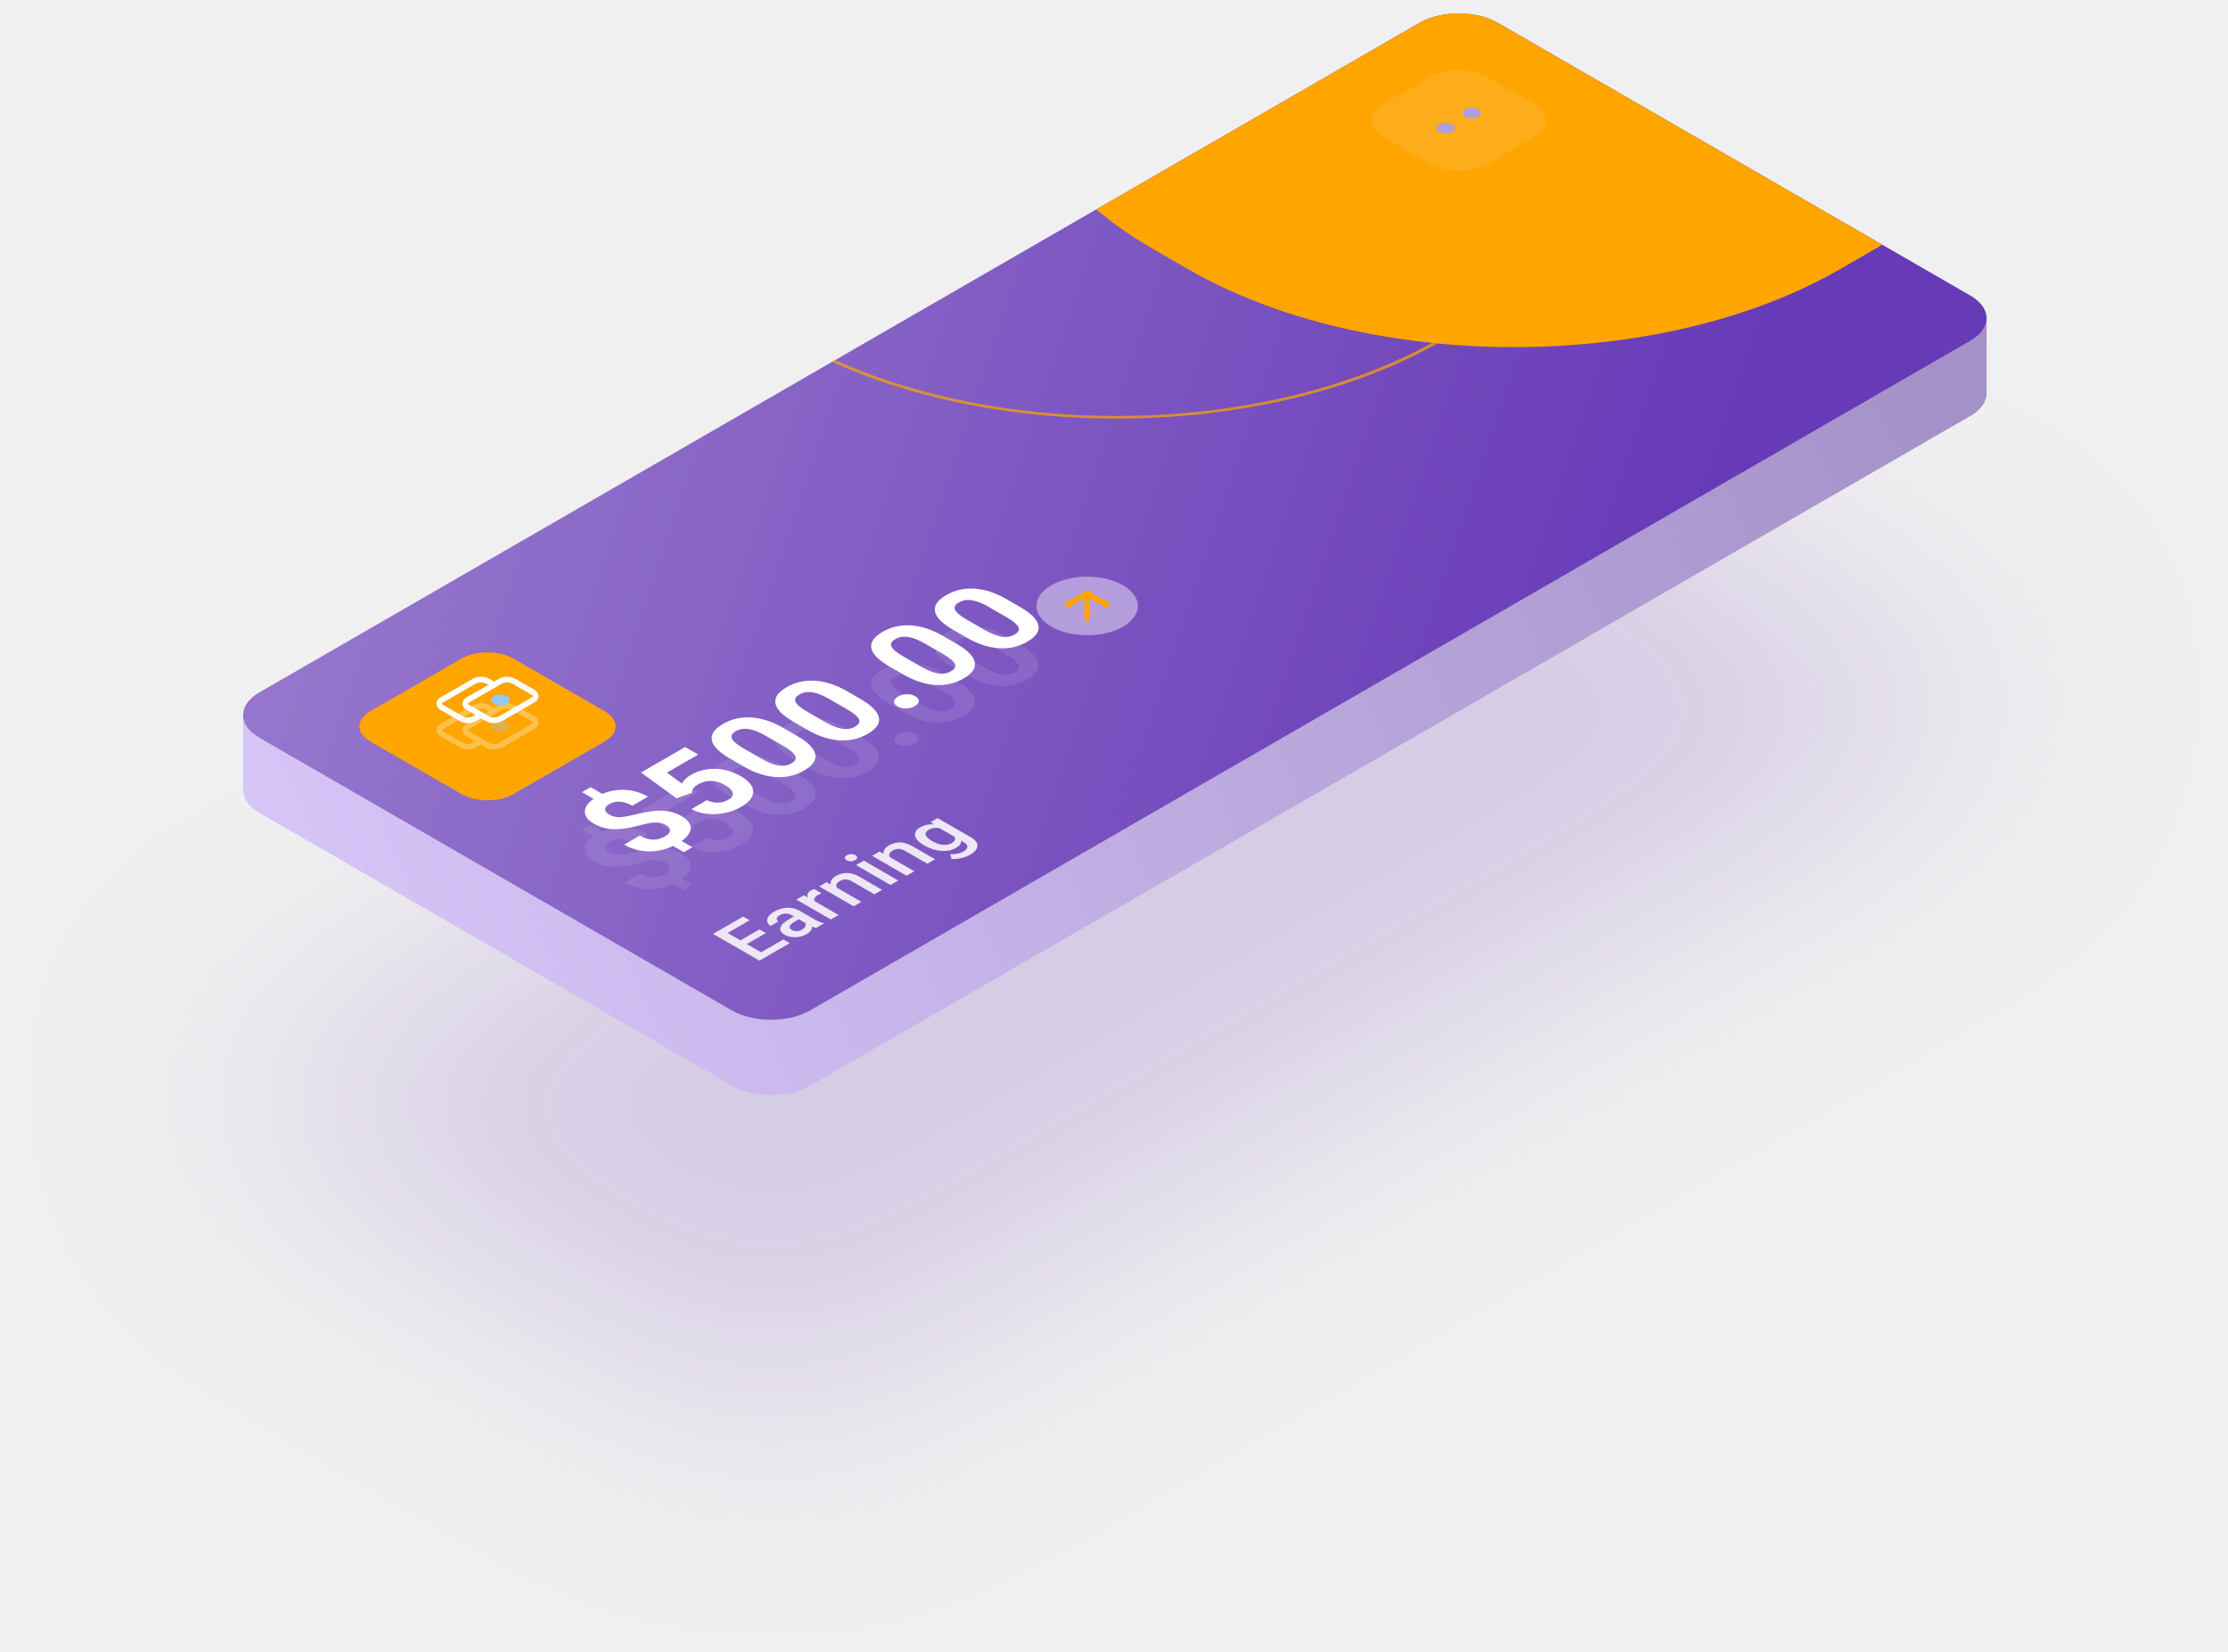
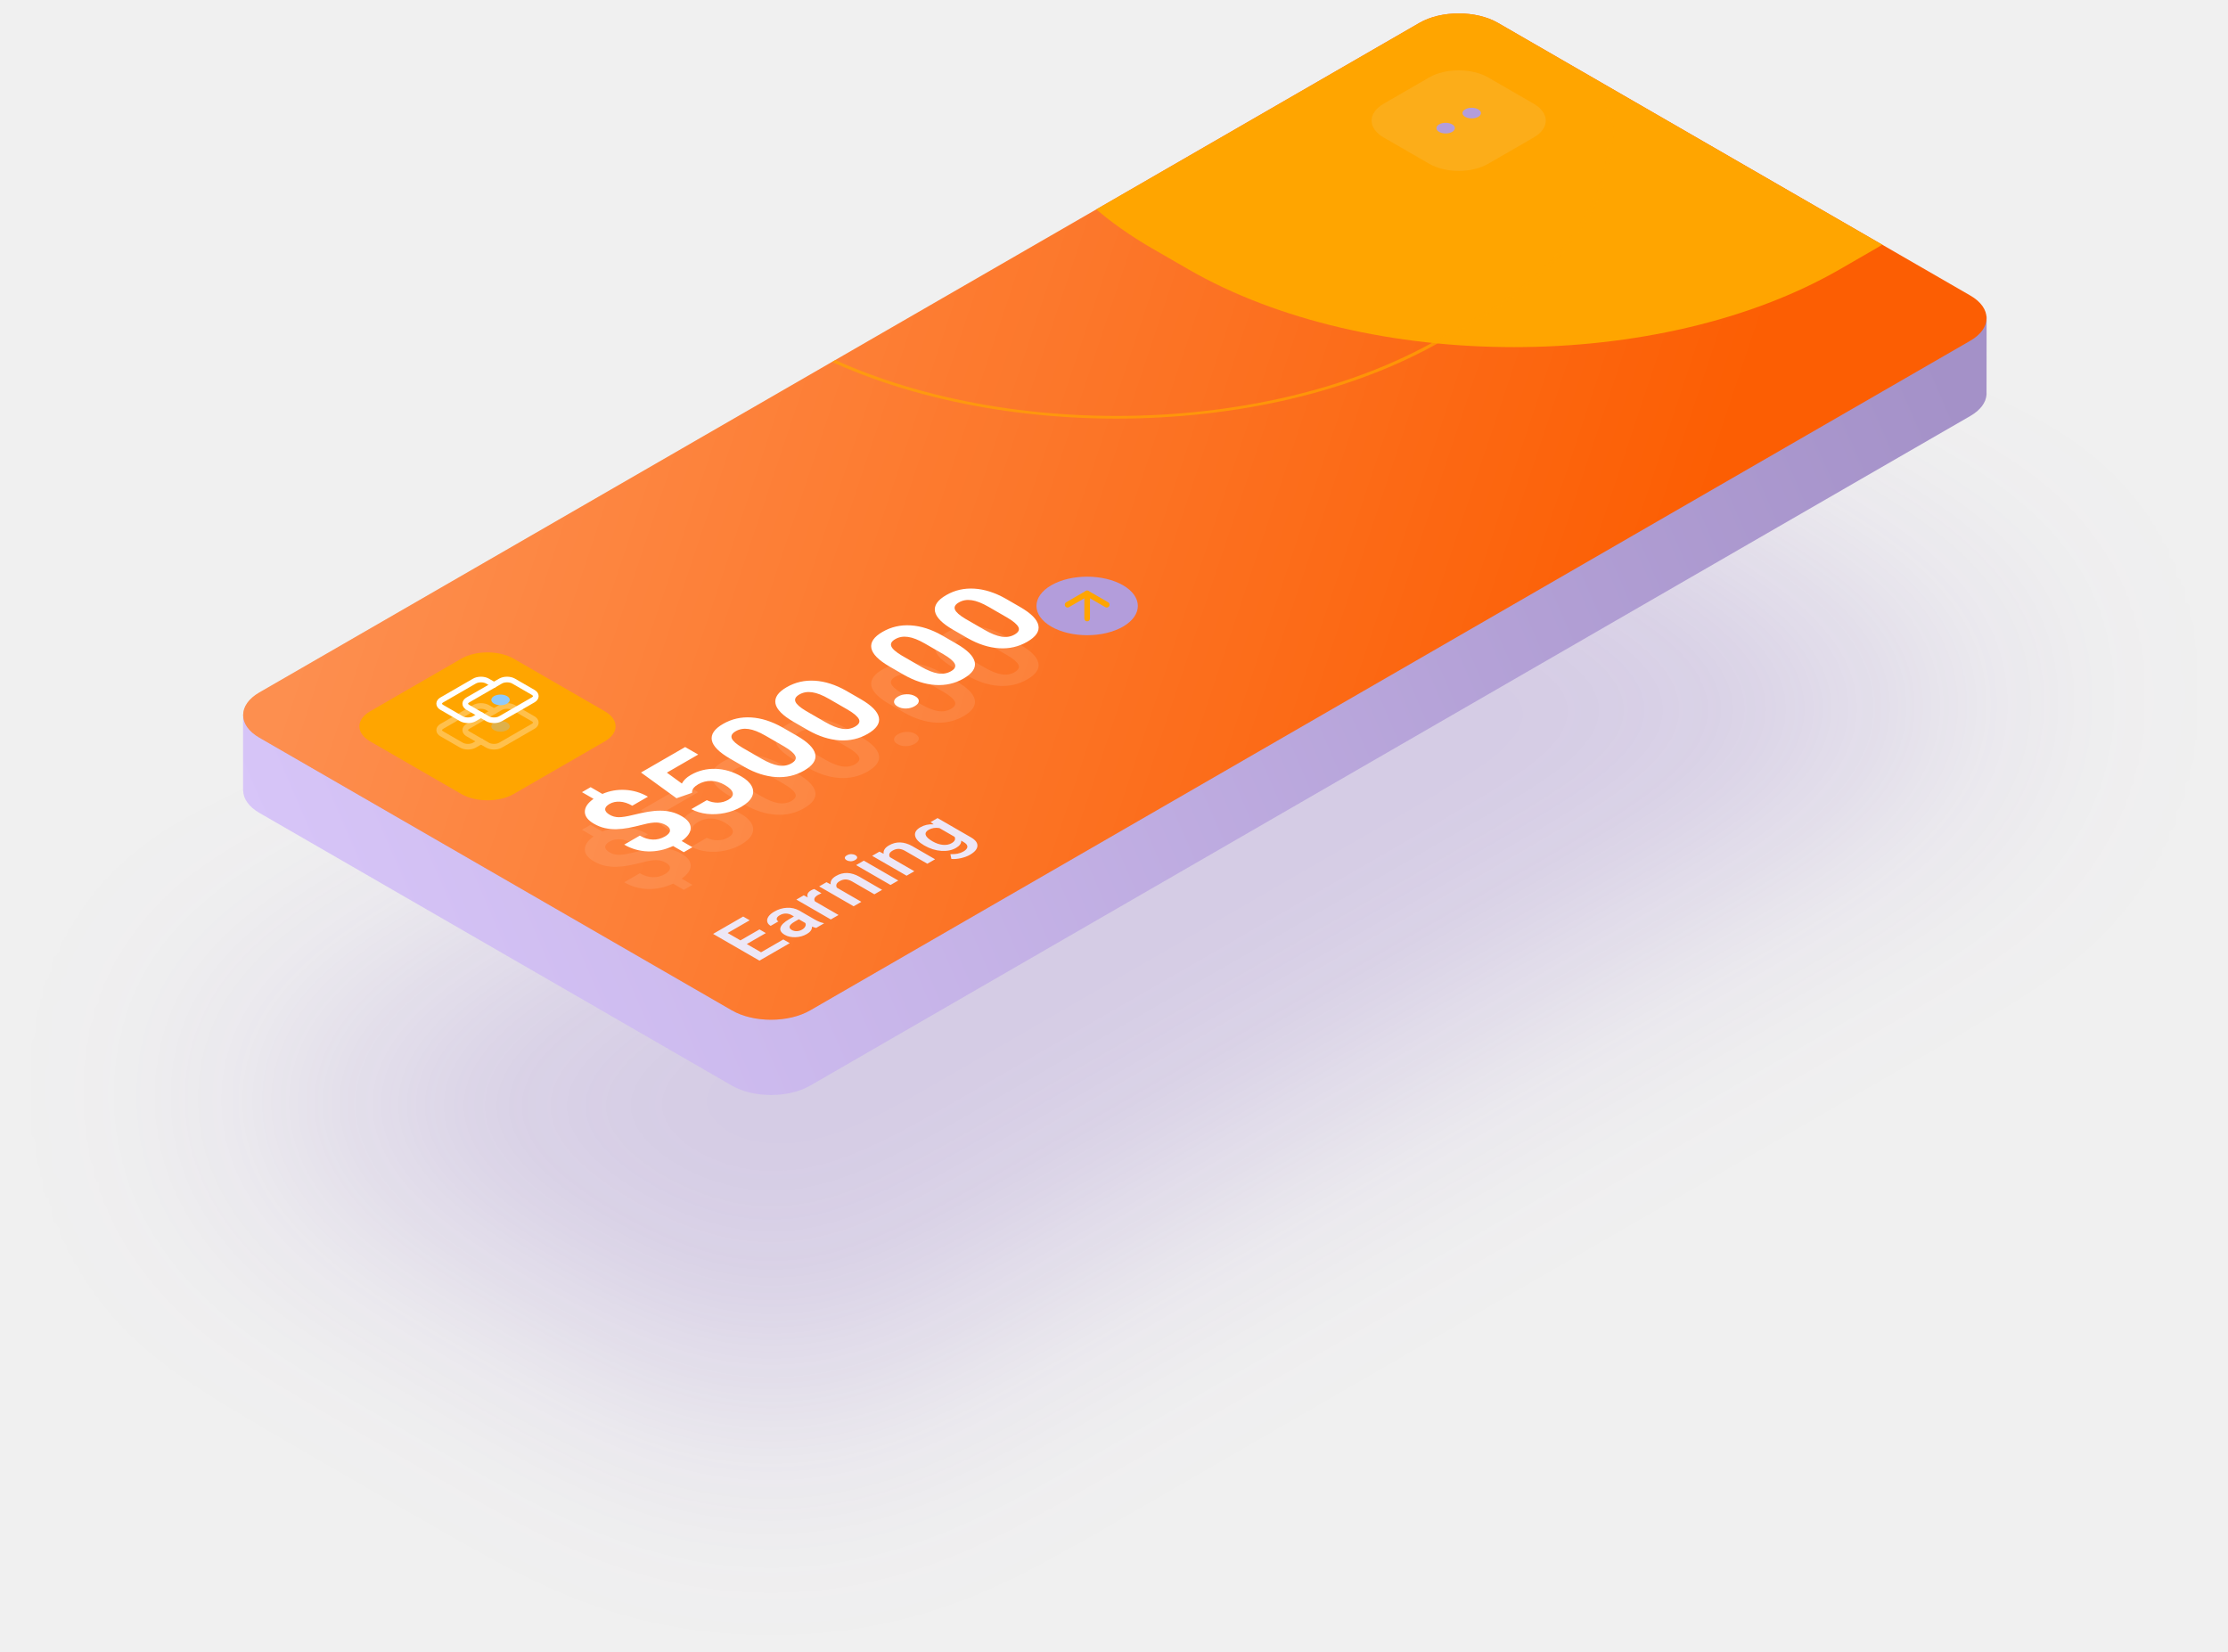
<svg xmlns="http://www.w3.org/2000/svg" width="592" height="439" viewBox="0 0 592 439" fill="none">
  <g filter="url(#filter0_d)">
    <path d="M76.76 199.5V189.996H64.585V210.157L64.614 210.172C64.676 212.295 66.11 214.407 68.916 216.027L194.478 288.515C200.218 291.828 209.524 291.828 215.263 288.515L523.543 110.543C526.279 108.963 527.71 106.916 527.838 104.847L527.84 104.845L527.84 104.804C527.849 104.634 527.85 104.463 527.841 104.292L527.862 84.011L510.501 91.014L397.981 26.056C392.241 22.742 382.935 22.742 377.196 26.056L76.76 199.5Z" fill="url(#paint0_linear)" />
  </g>
-   <rect width="379.964" height="168.984" rx="12" transform="matrix(0.866041 -0.499972 0.866041 0.499972 58.5214 190.029)" fill="#673AB7" />
+   <rect width="379.964" height="168.984" rx="12" transform="matrix(0.866041 -0.499972 0.866041 0.499972 58.5214 190.029)" fill="#fc5e03" />
  <rect width="379.964" height="168.984" rx="12" transform="matrix(0.866041 -0.499972 0.866041 0.499972 58.5214 190.029)" fill="url(#paint1_linear)" fill-opacity="0.3" />
  <mask id="mask0" mask-type="alpha" maskUnits="userSpaceOnUse" x="64" y="3" width="464" height="269">
-     <rect width="379.964" height="168.984" rx="12" transform="matrix(0.866041 -0.499972 0.866041 0.499972 58.5214 190.029)" fill="#673AB7" />
+     <rect width="379.964" height="168.984" rx="12" transform="matrix(0.866041 -0.499972 0.866041 0.499972 58.5214 190.029)" fill="#fc5e03" />
  </mask>
  <g mask="url(#mask0)">
</g>
  <mask id="mask1" mask-type="alpha" maskUnits="userSpaceOnUse" x="64" y="3" width="464" height="269">
-     <rect width="379.964" height="168.984" rx="12" transform="matrix(0.866041 -0.499972 0.866041 0.499972 58.5214 190.029)" fill="#673AB7" />
+     <rect width="379.964" height="168.984" rx="12" transform="matrix(0.866041 -0.499972 0.866041 0.499972 58.5214 190.029)" fill="#fc5e03" />
  </mask>
  <g mask="url(#mask1)">
    <rect width="210.98" height="210.98" rx="100" transform="matrix(0.866041 -0.499972 0.866041 0.499972 219.59 16.0549)" fill="orange" />
    <rect opacity="0.7" x="0.866" width="209.98" height="209.98" rx="99.5" transform="matrix(0.866041 -0.499972 0.866041 0.499972 114.059 35.485)" stroke="orange" />
  </g>
  <rect opacity="0.1" width="31.997" height="31.997" rx="9" transform="matrix(0.866041 -0.499972 0.866041 0.499972 359.875 32.052)" fill="#E3F2FD" />
  <rect width="4" height="4" rx="2" transform="matrix(0.866041 -0.499972 0.866041 0.499972 380.658 34.0517)" fill="#B39DDB" />
  <rect width="4" height="4" rx="2" transform="matrix(0.866041 -0.499972 0.866041 0.499972 387.586 30.0523)" fill="#B39DDB" />
  <rect width="21.998" height="21.998" rx="10.999" transform="matrix(0.866041 -0.499972 0.866041 0.499972 269.815 161.032)" fill="#B39DDB" />
  <g clipPath="url(#clip0)">
    <path d="M288.868 157.699V164.365" stroke="orange" stroke-width="1.5" stroke-linecap="round" stroke-linejoin="round" />
    <path d="M283.671 160.699L288.868 157.699L294.064 160.699" stroke="orange" stroke-width="1.5" stroke-linecap="round" stroke-linejoin="round" />
  </g>
  <path d="M203.491 247.968L198.433 250.887L202.222 253.075L208.134 249.662L209.842 250.648L201.791 255.296L189.477 248.187L197.469 243.573L199.194 244.569L193.342 247.948L196.742 249.911L201.799 246.991L203.491 247.968ZM216.854 246.6C216.589 246.552 216.225 246.433 215.763 246.244C215.791 247.015 215.331 247.675 214.384 248.221C213.465 248.752 212.453 249.034 211.348 249.066C210.243 249.099 209.304 248.892 208.531 248.446C207.556 247.883 207.17 247.243 207.373 246.527C207.576 245.805 208.351 245.054 209.699 244.276L210.959 243.549L210.358 243.202C209.885 242.929 209.374 242.787 208.827 242.777C208.275 242.764 207.728 242.914 207.187 243.227C206.719 243.497 206.454 243.787 206.392 244.096C206.324 244.402 206.471 244.659 206.831 244.867L204.776 246.054C204.274 245.764 203.973 245.398 203.871 244.955C203.764 244.509 203.871 244.05 204.193 243.578C204.52 243.103 205.036 242.662 205.74 242.255C206.812 241.637 207.937 241.3 209.115 241.244C210.288 241.186 211.37 241.433 212.363 241.986L216.49 244.369C217.313 244.844 218.085 245.157 218.807 245.307L218.951 245.39L216.854 246.6ZM213.115 247.05C213.521 246.815 213.803 246.539 213.961 246.22C214.125 245.897 214.13 245.588 213.978 245.292L212.253 244.296L211.145 244.936C210.384 245.375 209.944 245.782 209.825 246.156C209.707 246.53 209.89 246.858 210.375 247.138C210.77 247.365 211.215 247.473 211.711 247.46C212.208 247.44 212.676 247.304 213.115 247.05ZM218.274 237.382C217.959 237.512 217.657 237.661 217.369 237.827C216.428 238.37 216.154 238.945 216.549 239.55L222.808 243.163L220.752 244.35L211.601 239.067L213.564 237.934L214.638 238.495C214.339 237.75 214.629 237.123 215.509 236.616C215.802 236.446 216.084 236.329 216.355 236.264L218.274 237.382ZM219.602 234.448L220.719 235.024C220.578 234.161 221.057 233.413 222.156 232.778C224.062 231.678 226.123 231.748 228.339 232.988L234.386 236.479L232.331 237.665L226.402 234.243C225.821 233.907 225.266 233.733 224.736 233.72C224.206 233.701 223.656 233.855 223.087 234.184C222.258 234.663 222.015 235.236 222.359 235.903L228.872 239.662L226.816 240.849L217.665 235.566L219.602 234.448ZM238.674 234.004L236.619 235.19L227.468 229.907L229.523 228.721L238.674 234.004ZM224.964 228.608C224.648 228.426 224.485 228.218 224.474 227.983C224.468 227.746 224.651 227.519 225.023 227.305C225.396 227.09 225.787 226.984 226.199 226.987C226.611 226.991 226.974 227.083 227.29 227.266C227.6 227.445 227.758 227.653 227.764 227.891C227.764 228.125 227.578 228.35 227.205 228.564C226.833 228.779 226.444 228.887 226.038 228.887C225.632 228.88 225.274 228.787 224.964 228.608ZM233.675 226.323L234.792 226.899C234.651 226.037 235.13 225.288 236.229 224.653C238.135 223.553 240.196 223.623 242.412 224.863L248.459 228.354L246.404 229.541L240.475 226.118C239.894 225.783 239.339 225.609 238.809 225.596C238.279 225.576 237.729 225.731 237.16 226.06C236.331 226.538 236.089 227.111 236.432 227.778L242.945 231.538L240.89 232.724L231.739 227.441L233.675 226.323ZM245.558 224.668C244.137 223.848 243.337 223.002 243.156 222.129C242.976 221.25 243.438 220.492 244.543 219.854C245.586 219.252 246.77 218.988 248.095 219.063L247.266 218.477L249.119 217.408L257.99 222.53C259.191 223.223 259.764 223.986 259.707 224.819C259.657 225.649 258.997 226.431 257.728 227.163C257.057 227.55 256.26 227.848 255.335 228.057C254.421 228.265 253.573 228.335 252.789 228.267L252.527 226.992C253.908 227.061 255.061 226.828 255.986 226.294C256.668 225.9 257.021 225.482 257.043 225.039C257.071 224.6 256.728 224.173 256.011 223.76L255.394 223.404C255.462 224.126 255.002 224.772 254.015 225.342C252.944 225.96 251.642 226.221 250.108 226.123C248.58 226.022 247.063 225.537 245.558 224.668ZM247.782 223.589C248.701 224.12 249.612 224.43 250.514 224.522C251.416 224.606 252.2 224.457 252.865 224.072C253.694 223.594 253.953 223.034 253.643 222.393L249.618 220.069C248.535 219.893 247.579 220.044 246.751 220.523C246.074 220.913 245.815 221.372 245.972 221.9C246.136 222.424 246.739 222.987 247.782 223.589Z" fill="#EDE7F6" />
  <path opacity="0.1" d="M176.95 229.286C176.164 228.832 175.321 228.6 174.42 228.589C173.519 228.567 172.349 228.744 170.911 229.12C169.474 229.496 168.184 229.793 167.044 230.008C165.894 230.219 164.796 230.338 163.751 230.365C162.707 230.382 161.691 230.282 160.703 230.066C159.726 229.845 158.767 229.463 157.828 228.921C156.208 227.986 155.398 226.921 155.398 225.725C155.398 224.53 156.17 223.387 157.713 222.297L154.636 220.521L156.936 219.193L160.056 220.994C161.992 220.153 164.029 219.796 166.167 219.923C168.295 220.045 170.293 220.646 172.162 221.725L168.007 224.123C166.857 223.459 165.759 223.102 164.715 223.053C163.67 222.992 162.75 223.191 161.954 223.65C161.168 224.104 160.785 224.585 160.804 225.095C160.814 225.598 161.211 226.077 161.997 226.531C162.726 226.951 163.521 227.167 164.384 227.178C165.247 227.189 166.478 226.998 168.079 226.605C169.689 226.207 171.07 225.914 172.22 225.725C173.36 225.532 174.444 225.438 175.469 225.443C176.485 225.443 177.458 225.557 178.388 225.783C179.308 226.005 180.204 226.367 181.076 226.871C182.706 227.812 183.521 228.868 183.521 230.042C183.521 231.215 182.72 232.368 181.12 233.503L183.981 235.155L181.695 236.474L178.848 234.831C176.672 235.843 174.453 236.322 172.191 236.267C169.929 236.2 167.815 235.6 165.85 234.466L170.006 232.067C171.146 232.725 172.292 233.077 173.442 233.121C174.592 233.154 175.675 232.877 176.691 232.291C177.535 231.804 177.98 231.292 178.028 230.755C178.067 230.213 177.707 229.723 176.95 229.286ZM179.754 222.14L170.322 215.3L182.054 208.527L185.519 210.527L177.194 215.333L181.177 218.23C181.637 217.356 182.423 216.598 183.535 215.956C185.529 214.805 187.709 214.26 190.077 214.321C192.444 214.382 194.74 215.054 196.964 216.338C198.315 217.118 199.24 217.984 199.739 218.936C200.237 219.876 200.251 220.825 199.782 221.783C199.302 222.734 198.339 223.628 196.892 224.464C195.627 225.194 194.198 225.725 192.607 226.057C191.007 226.384 189.425 226.461 187.863 226.29C186.31 226.113 184.92 225.692 183.693 225.028L187.805 222.654C188.764 223.108 189.746 223.327 190.753 223.31C191.759 223.282 192.684 223.025 193.527 222.538C194.467 221.996 194.855 221.384 194.692 220.704C194.52 220.018 193.815 219.318 192.579 218.604C191.39 217.918 190.187 217.561 188.97 217.533C187.752 217.505 186.607 217.801 185.533 218.421C184.546 218.991 184.005 219.603 183.909 220.255L183.88 220.704L179.754 222.14ZM211.773 205.547C214.667 207.218 216.282 208.843 216.618 210.42C216.953 211.997 215.966 213.452 213.656 214.786C211.375 216.103 208.878 216.675 206.165 216.504C203.453 216.332 200.678 215.444 197.841 213.839L193.988 211.615C191.064 209.927 189.449 208.297 189.142 206.726C188.845 205.149 189.837 203.702 192.118 202.385C194.4 201.068 196.897 200.495 199.609 200.667C202.312 200.833 205.082 201.718 207.919 203.323L211.773 205.547ZM203.391 205.506C201.656 204.504 200.156 203.915 198.89 203.738C197.625 203.55 196.489 203.746 195.483 204.327C194.505 204.892 194.16 205.528 194.448 206.236C194.735 206.933 195.665 207.752 197.237 208.693L202.327 211.631C204.033 212.616 205.533 213.217 206.827 213.433C208.121 213.637 209.281 213.444 210.306 212.852C211.322 212.265 211.658 211.612 211.313 210.893C210.968 210.173 209.985 209.335 208.365 208.378L203.391 205.506ZM228.681 195.786C231.575 197.457 233.191 199.081 233.526 200.658C233.862 202.235 232.874 203.691 230.564 205.024C228.283 206.341 225.786 206.914 223.074 206.743C220.361 206.571 217.586 205.683 214.749 204.078L210.896 201.854C207.972 200.166 206.357 198.536 206.05 196.965C205.753 195.388 206.745 193.941 209.027 192.624C211.308 191.307 213.805 190.734 216.517 190.906C219.22 191.072 221.99 191.957 224.828 193.562L228.681 195.786ZM220.299 195.745C218.564 194.743 217.064 194.154 215.798 193.977C214.533 193.788 213.397 193.985 212.391 194.566C211.413 195.13 211.068 195.767 211.356 196.475C211.643 197.172 212.573 197.991 214.145 198.932L219.235 201.87C220.941 202.855 222.441 203.456 223.735 203.671C225.029 203.876 226.189 203.682 227.214 203.09C228.23 202.504 228.566 201.851 228.221 201.132C227.876 200.412 226.893 199.574 225.273 198.617L220.299 195.745ZM238.501 197.753C237.839 197.371 237.523 196.934 237.552 196.442C237.59 195.944 237.945 195.501 238.616 195.114C239.296 194.721 240.063 194.516 240.916 194.5C241.779 194.477 242.541 194.657 243.202 195.039C243.854 195.415 244.165 195.85 244.137 196.342C244.098 196.829 243.734 197.272 243.044 197.67C242.364 198.063 241.601 198.271 240.758 198.293C239.905 198.309 239.152 198.13 238.501 197.753ZM254.158 181.078C257.053 182.749 258.668 184.373 259.003 185.95C259.339 187.527 258.351 188.983 256.041 190.316C253.76 191.633 251.263 192.206 248.551 192.034C245.838 191.863 243.063 190.975 240.226 189.37L236.373 187.145C233.449 185.458 231.834 183.828 231.528 182.257C231.23 180.68 232.222 179.232 234.504 177.916C236.785 176.599 239.282 176.026 241.994 176.197C244.697 176.363 247.468 177.249 250.305 178.853L254.158 181.078ZM245.776 181.036C244.041 180.035 242.541 179.446 241.276 179.268C240.01 179.08 238.875 179.277 237.868 179.858C236.89 180.422 236.545 181.059 236.833 181.767C237.12 182.464 238.05 183.283 239.622 184.224L244.712 187.162C246.418 188.147 247.918 188.747 249.212 188.963C250.506 189.168 251.666 188.974 252.691 188.382C253.707 187.796 254.043 187.143 253.698 186.423C253.353 185.704 252.37 184.866 250.75 183.908L245.776 181.036ZM271.066 171.317C273.961 172.988 275.576 174.612 275.911 176.189C276.247 177.766 275.26 179.221 272.95 180.555C270.668 181.872 268.171 182.445 265.459 182.273C262.746 182.102 259.971 181.214 257.134 179.609L253.281 177.384C250.357 175.697 248.742 174.067 248.436 172.495C248.139 170.918 249.131 169.471 251.412 168.154C253.693 166.837 256.19 166.265 258.903 166.436C261.606 166.602 264.376 167.488 267.213 169.092L271.066 171.317ZM262.684 171.275C260.949 170.274 259.449 169.684 258.184 169.507C256.918 169.319 255.783 169.516 254.776 170.097C253.799 170.661 253.453 171.297 253.741 172.006C254.029 172.703 254.958 173.522 256.53 174.463L261.62 177.401C263.326 178.386 264.826 178.986 266.12 179.202C267.414 179.407 268.574 179.213 269.6 178.621C270.616 178.034 270.951 177.382 270.606 176.662C270.261 175.943 269.278 175.104 267.659 174.147L262.684 171.275Z" fill="white" />
  <path d="M176.95 219.286C176.164 218.832 175.321 218.6 174.42 218.589C173.519 218.567 172.349 218.744 170.911 219.12C169.474 219.496 168.184 219.793 167.044 220.008C165.894 220.219 164.796 220.338 163.751 220.365C162.707 220.382 161.691 220.282 160.703 220.066C159.726 219.845 158.767 219.463 157.828 218.921C156.208 217.986 155.398 216.921 155.398 215.725C155.398 214.53 156.17 213.387 157.713 212.297L154.636 210.521L156.936 209.193L160.056 210.994C161.992 210.153 164.029 209.796 166.167 209.923C168.295 210.045 170.293 210.646 172.162 211.725L168.007 214.123C166.857 213.459 165.759 213.102 164.715 213.053C163.67 212.992 162.75 213.191 161.954 213.65C161.168 214.104 160.785 214.585 160.804 215.095C160.814 215.598 161.211 216.077 161.997 216.531C162.726 216.951 163.521 217.167 164.384 217.178C165.247 217.189 166.478 216.998 168.079 216.605C169.689 216.207 171.07 215.914 172.22 215.725C173.36 215.532 174.444 215.438 175.469 215.443C176.485 215.443 177.458 215.557 178.388 215.783C179.308 216.005 180.204 216.367 181.076 216.871C182.706 217.812 183.521 218.868 183.521 220.042C183.521 221.215 182.72 222.368 181.12 223.503L183.981 225.155L181.695 226.474L178.848 224.831C176.672 225.843 174.453 226.322 172.191 226.267C169.929 226.2 167.815 225.6 165.85 224.466L170.006 222.067C171.146 222.725 172.292 223.077 173.442 223.121C174.592 223.154 175.675 222.877 176.691 222.291C177.535 221.804 177.98 221.292 178.028 220.755C178.067 220.213 177.707 219.723 176.95 219.286ZM179.754 212.14L170.322 205.3L182.054 198.527L185.519 200.527L177.194 205.333L181.177 208.23C181.637 207.356 182.423 206.598 183.535 205.956C185.529 204.805 187.709 204.26 190.077 204.321C192.444 204.382 194.74 205.054 196.964 206.338C198.315 207.118 199.24 207.984 199.739 208.936C200.237 209.876 200.251 210.825 199.782 211.783C199.302 212.734 198.339 213.628 196.892 214.464C195.627 215.194 194.198 215.725 192.607 216.057C191.007 216.384 189.425 216.461 187.863 216.29C186.31 216.113 184.92 215.692 183.693 215.028L187.805 212.654C188.764 213.108 189.746 213.327 190.753 213.31C191.759 213.282 192.684 213.025 193.527 212.538C194.467 211.996 194.855 211.384 194.692 210.704C194.52 210.018 193.815 209.318 192.579 208.604C191.39 207.918 190.187 207.561 188.97 207.533C187.752 207.505 186.607 207.801 185.533 208.421C184.546 208.991 184.005 209.603 183.909 210.255L183.88 210.704L179.754 212.14ZM211.773 195.547C214.667 197.218 216.282 198.843 216.618 200.42C216.953 201.997 215.966 203.452 213.656 204.786C211.375 206.103 208.878 206.675 206.165 206.504C203.453 206.332 200.678 205.444 197.841 203.839L193.988 201.615C191.064 199.927 189.449 198.297 189.142 196.726C188.845 195.149 189.837 193.702 192.118 192.385C194.4 191.068 196.897 190.495 199.609 190.667C202.312 190.833 205.082 191.718 207.919 193.323L211.773 195.547ZM203.391 195.506C201.656 194.504 200.156 193.915 198.89 193.738C197.625 193.55 196.489 193.746 195.483 194.327C194.505 194.892 194.16 195.528 194.448 196.236C194.735 196.933 195.665 197.752 197.237 198.693L202.327 201.631C204.033 202.616 205.533 203.217 206.827 203.433C208.121 203.637 209.281 203.444 210.306 202.852C211.322 202.265 211.658 201.612 211.313 200.893C210.968 200.173 209.985 199.335 208.365 198.378L203.391 195.506ZM228.681 185.786C231.575 187.457 233.191 189.081 233.526 190.658C233.862 192.235 232.874 193.691 230.564 195.024C228.283 196.341 225.786 196.914 223.074 196.743C220.361 196.571 217.586 195.683 214.749 194.078L210.896 191.854C207.972 190.166 206.357 188.536 206.05 186.965C205.753 185.388 206.745 183.941 209.027 182.624C211.308 181.307 213.805 180.734 216.517 180.906C219.22 181.072 221.99 181.957 224.828 183.562L228.681 185.786ZM220.299 185.745C218.564 184.743 217.064 184.154 215.798 183.977C214.533 183.788 213.397 183.985 212.391 184.566C211.413 185.13 211.068 185.767 211.356 186.475C211.643 187.172 212.573 187.991 214.145 188.932L219.235 191.87C220.941 192.855 222.441 193.456 223.735 193.671C225.029 193.876 226.189 193.682 227.214 193.09C228.23 192.504 228.566 191.851 228.221 191.132C227.876 190.412 226.893 189.574 225.273 188.617L220.299 185.745ZM238.501 187.753C237.839 187.371 237.523 186.934 237.552 186.442C237.59 185.944 237.945 185.501 238.616 185.114C239.296 184.721 240.063 184.516 240.916 184.5C241.779 184.477 242.541 184.657 243.202 185.039C243.854 185.415 244.165 185.85 244.137 186.342C244.098 186.829 243.734 187.272 243.044 187.67C242.364 188.063 241.601 188.271 240.758 188.293C239.905 188.309 239.152 188.13 238.501 187.753ZM254.158 171.078C257.053 172.749 258.668 174.373 259.003 175.95C259.339 177.527 258.351 178.983 256.041 180.316C253.76 181.633 251.263 182.206 248.551 182.034C245.838 181.863 243.063 180.975 240.226 179.37L236.373 177.145C233.449 175.458 231.834 173.828 231.528 172.257C231.23 170.68 232.222 169.232 234.504 167.916C236.785 166.599 239.282 166.026 241.994 166.197C244.697 166.363 247.468 167.249 250.305 168.853L254.158 171.078ZM245.776 171.036C244.041 170.035 242.541 169.446 241.276 169.268C240.01 169.08 238.875 169.277 237.868 169.858C236.89 170.422 236.545 171.059 236.833 171.767C237.12 172.464 238.05 173.283 239.622 174.224L244.712 177.162C246.418 178.147 247.918 178.747 249.212 178.963C250.506 179.168 251.666 178.974 252.691 178.382C253.707 177.796 254.043 177.143 253.698 176.423C253.353 175.704 252.37 174.866 250.75 173.908L245.776 171.036ZM271.066 161.317C273.961 162.988 275.576 164.612 275.911 166.189C276.247 167.766 275.26 169.221 272.95 170.555C270.668 171.872 268.171 172.445 265.459 172.273C262.746 172.102 259.971 171.214 257.134 169.609L253.281 167.384C250.357 165.697 248.742 164.067 248.436 162.495C248.139 160.918 249.131 159.471 251.412 158.154C253.693 156.837 256.19 156.265 258.903 156.436C261.606 156.602 264.376 157.488 267.213 159.092L271.066 161.317ZM262.684 161.275C260.949 160.274 259.449 159.684 258.184 159.507C256.918 159.319 255.783 159.516 254.776 160.097C253.799 160.661 253.453 161.297 253.741 162.006C254.029 162.703 254.958 163.522 256.53 164.463L261.62 167.401C263.326 168.386 264.826 168.986 266.12 169.202C267.414 169.407 268.574 169.213 269.6 168.621C270.616 168.034 270.951 167.382 270.606 166.662C270.261 165.943 269.278 165.104 267.659 164.147L262.684 161.275Z" fill="white" />
  <rect width="43.996" height="43.996" rx="8" transform="matrix(0.866041 -0.499972 0.866041 0.499972 91.4277 193.028)" fill="orange" />
  <g opacity="0.3" clipPath="url(#clip1)">
    <path d="M132.997 188.029L124.337 193.028C123.381 193.58 123.381 194.476 124.337 195.028L129.533 198.027C130.489 198.58 132.04 198.58 132.997 198.027L141.656 193.028C142.613 192.476 142.613 191.581 141.656 191.028L136.461 188.029C135.504 187.477 133.953 187.477 132.997 188.029Z" stroke="white" stroke-width="1.5" stroke-linecap="round" stroke-linejoin="round" />
    <path d="M134.728 194.028C135.684 193.476 135.684 192.58 134.728 192.028C133.771 191.476 132.22 191.476 131.264 192.028C130.307 192.58 130.307 193.476 131.264 194.028C132.22 194.58 133.771 194.58 134.728 194.028Z" fill="#90CAF9" />
    <path d="M131.264 189.029L129.532 188.029C129.073 187.764 128.45 187.615 127.8 187.615C127.151 187.615 126.528 187.764 126.068 188.029L117.409 193.028C116.949 193.293 116.691 193.653 116.691 194.028C116.691 194.403 116.949 194.763 117.409 195.028L122.605 198.027C123.064 198.293 123.687 198.442 124.336 198.442C124.986 198.442 125.609 198.293 126.068 198.027L127.8 197.028" stroke="white" stroke-width="1.5" stroke-linecap="round" stroke-linejoin="round" />
  </g>
  <g clipPath="url(#clip2)">
    <path d="M132.997 181.001L124.337 186C123.381 186.552 123.381 187.448 124.337 188L129.533 190.999C130.489 191.552 132.04 191.552 132.997 190.999L141.656 186C142.613 185.448 142.613 184.553 141.656 184L136.461 181.001C135.504 180.449 133.953 180.449 132.997 181.001Z" stroke="white" stroke-width="1.5" stroke-linecap="round" stroke-linejoin="round" />
    <path d="M134.728 187C135.684 186.448 135.684 185.552 134.728 185C133.771 184.448 132.22 184.448 131.264 185C130.307 185.552 130.307 186.448 131.264 187C132.22 187.552 133.771 187.552 134.728 187Z" fill="#90CAF9" />
    <path d="M131.264 182.001L129.532 181.001C129.073 180.736 128.45 180.587 127.8 180.587C127.151 180.587 126.528 180.736 126.068 181.001L117.409 186C116.949 186.265 116.691 186.625 116.691 187C116.691 187.375 116.949 187.735 117.409 188L122.605 190.999C123.064 191.264 123.687 191.413 124.336 191.413C124.986 191.413 125.609 191.264 126.068 190.999L127.8 189.999" stroke="white" stroke-width="1.5" stroke-linecap="round" stroke-linejoin="round" />
  </g>
  <defs>
    <filter id="filter0_d" x="0.585" y="23.57" width="591.276" height="415.43" filterUnits="userSpaceOnUse" color-interpolation-filters="sRGB">
      <feFlood flood-opacity="0" result="BackgroundImageFix" />
      <feColorMatrix in="SourceAlpha" type="matrix" values="0 0 0 0 0 0 0 0 0 0 0 0 0 0 0 0 0 0 127 0" />
      <feOffset dy="84" />
      <feGaussianBlur stdDeviation="32" />
      <feColorMatrix type="matrix" values="0 0 0 0 0.404 0 0 0 0 0.227 0 0 0 0 0.718 0 0 0 0.2 0" />
      <feBlend mode="normal" in2="BackgroundImageFix" result="effect1_dropShadow" />
      <feBlend mode="normal" in="SourceGraphic" in2="effect1_dropShadow" result="shape" />
    </filter>
    <linearGradient id="paint0_linear" x1="511.423" y1="84.089" x2="87.594" y2="266.682" gradientUnits="userSpaceOnUse">
      <stop stop-color="#A491C8" />
      <stop offset="1" stop-color="#D7C5F8" />
    </linearGradient>
    <linearGradient id="paint1_linear" x1="26.721" y1="-0.478" x2="187.458" y2="236.961" gradientUnits="userSpaceOnUse">
      <stop stop-color="white" />
      <stop offset="1" stop-color="white" stop-opacity="0" />
    </linearGradient>
    <clipPath id="clip0">
      <rect width="15.998" height="15.998" fill="white" transform="matrix(0.866041 -0.499972 0.866041 0.499972 275.011 161.032)" />
    </clipPath>
    <clipPath id="clip1">
      <rect width="23.998" height="23.998" fill="white" transform="matrix(0.866041 -0.499972 0.866041 0.499972 108.749 193.028)" />
    </clipPath>
    <clipPath id="clip2">
      <rect width="23.998" height="23.998" fill="white" transform="matrix(0.866041 -0.499972 0.866041 0.499972 108.749 186)" />
    </clipPath>
  </defs>
</svg>
